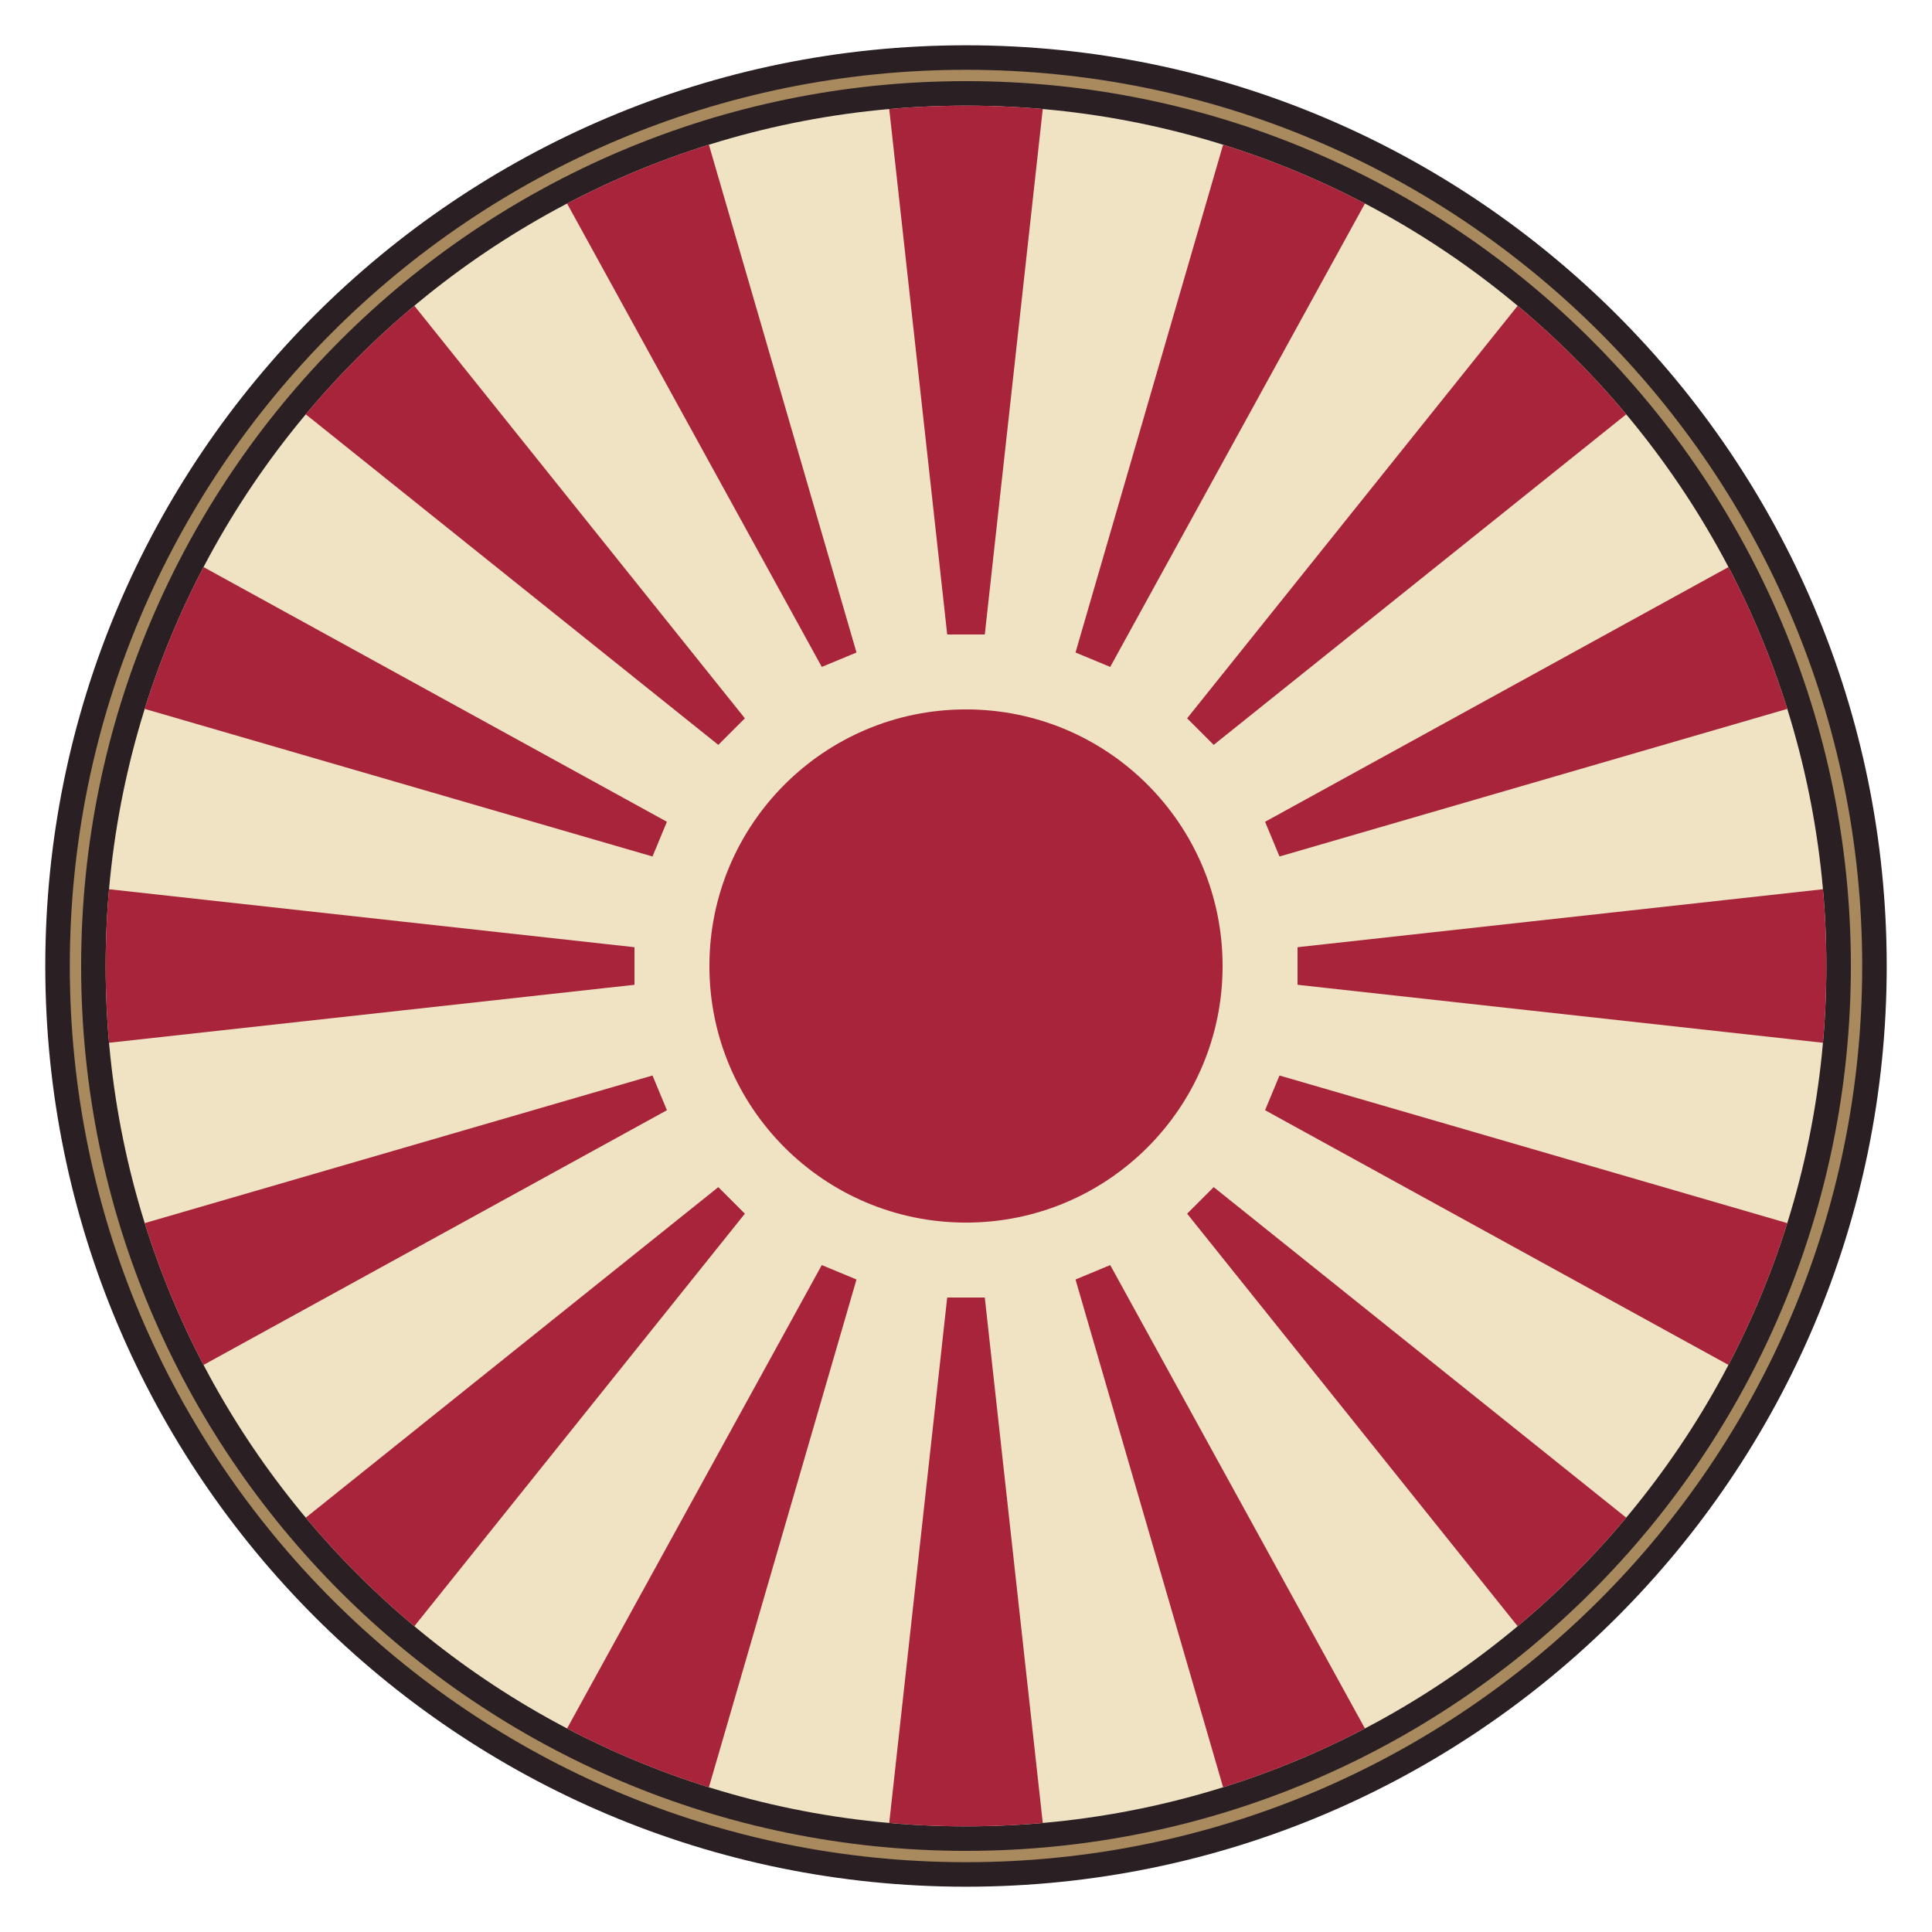
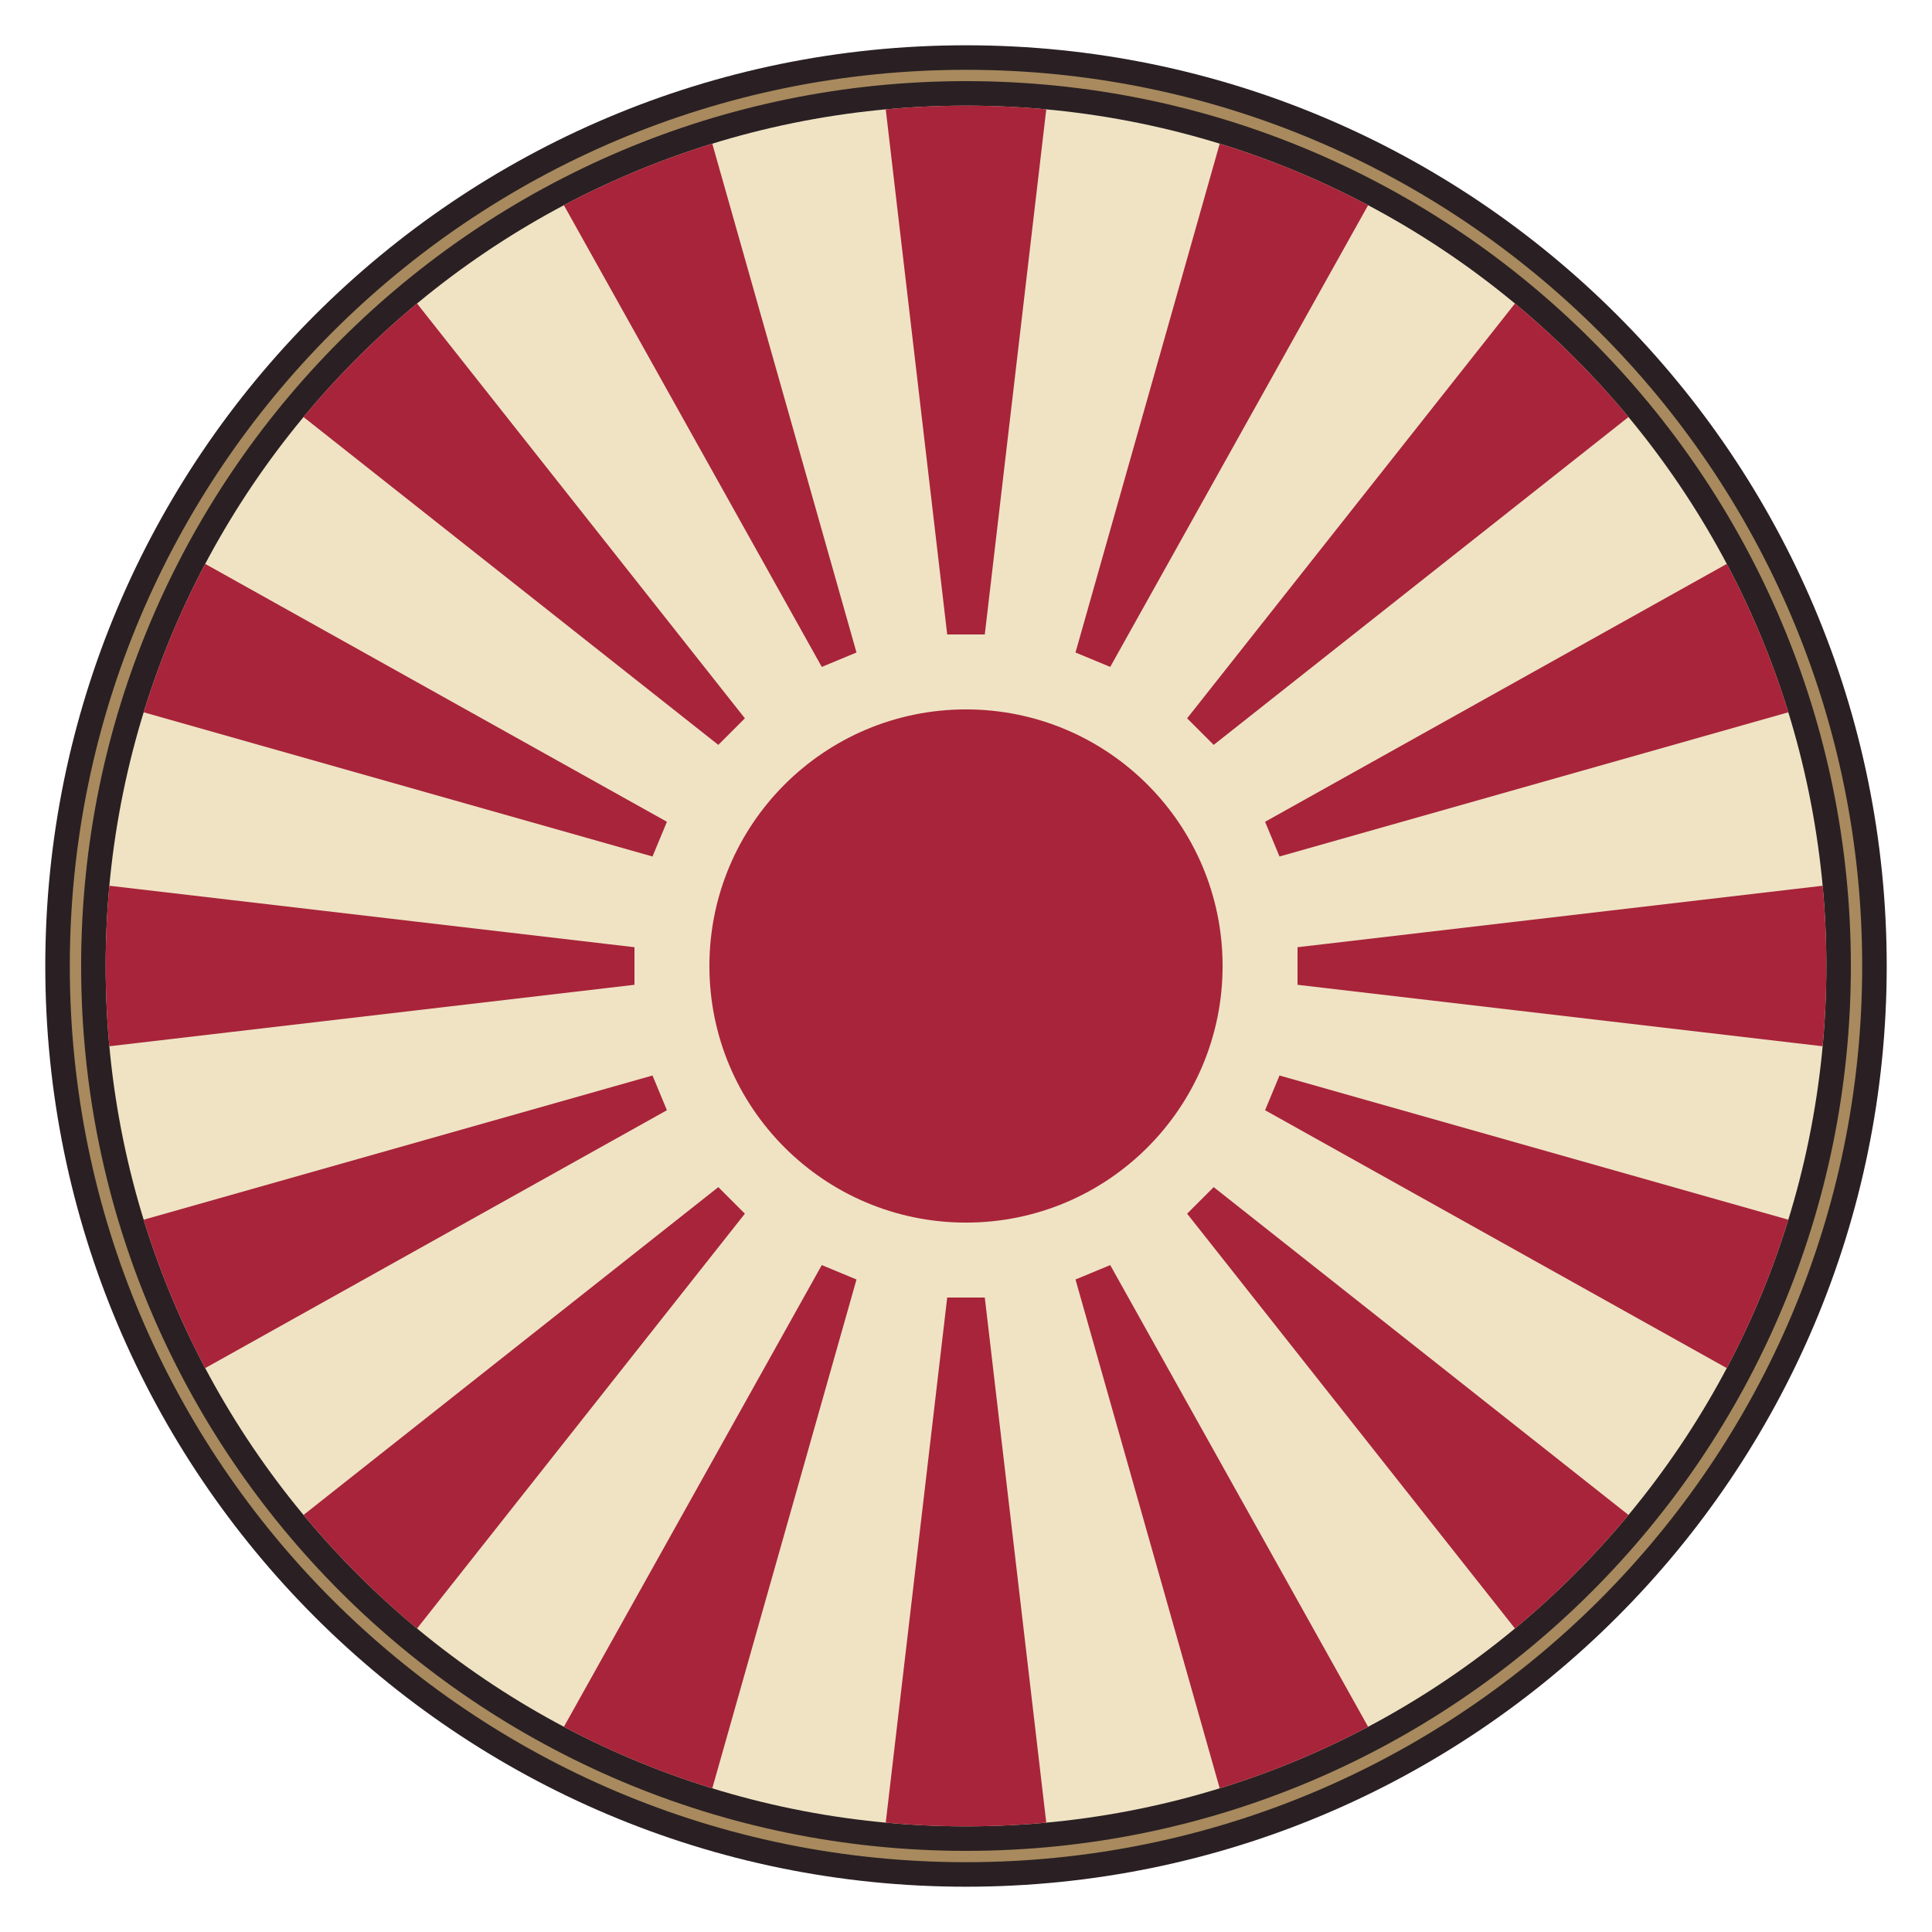
<svg xmlns="http://www.w3.org/2000/svg" viewBox="0 0 256 256" width="256" height="256">
  <defs>
    <clipPath id="jap-clip">
      <circle cx="128" cy="128" r="114" />
    </clipPath>
  </defs>
  <circle cx="128" cy="128" r="122" fill="#2a2023" />
  <circle cx="128" cy="128" r="118" fill="none" stroke="#a88a5e" stroke-width="1.5" />
  <g clip-path="url(#jap-clip)">
    <g id="face">
      <circle cx="128" cy="128" r="114" fill="#efe3c4" />
    </g>
    <g id="emblem">
-       <polygon points="125.51,84.07 113.88,-21.33 142.12,-21.33 130.49,84.07" fill="#a8243a" />
-       <polygon points="142.51,86.46 172.11,-15.37 198.19,-4.56 147.11,88.37" fill="#a8243a" />
-       <polygon points="157.3,95.18 223.61,12.42 243.58,32.39 160.82,98.7" fill="#a8243a" />
-       <polygon points="167.63,108.89 260.56,57.81 271.37,83.89 169.54,113.49" fill="#a8243a" />
-       <polygon points="171.93,125.51 277.33,113.88 277.33,142.12 171.93,130.49" fill="#a8243a" />
-       <polygon points="169.54,142.51 271.37,172.11 260.56,198.19 167.63,147.11" fill="#a8243a" />
-       <polygon points="160.82,157.3 243.58,223.61 223.61,243.58 157.3,160.82" fill="#a8243a" />
-       <polygon points="147.11,167.63 198.19,260.56 172.11,271.37 142.51,169.54" fill="#a8243a" />
-       <polygon points="130.49,171.93 142.12,277.33 113.88,277.33 125.51,171.93" fill="#a8243a" />
-       <polygon points="113.49,169.54 83.89,271.37 57.81,260.56 108.89,167.63" fill="#a8243a" />
-       <polygon points="98.7,160.82 32.39,243.58 12.42,223.61 95.18,157.3" fill="#a8243a" />
-       <polygon points="88.37,147.11 -4.56,198.19 -15.37,172.11 86.46,142.51" fill="#a8243a" />
-       <polygon points="84.07,130.49 -21.33,142.12 -21.33,113.88 84.07,125.51" fill="#a8243a" />
-       <polygon points="86.46,113.49 -15.37,83.89 -4.56,57.81 88.37,108.89" fill="#a8243a" />
-       <polygon points="95.18,98.7 12.42,32.39 32.39,12.42 98.7,95.18" fill="#a8243a" />
-       <polygon points="108.89,88.37 57.81,-4.56 83.89,-15.37 113.49,86.46" fill="#a8243a" />
+       <polygon points="125.51,84.07 116.9,10.52 139.1,10.52 130.49,84.07" fill="#a8243a" />
+       <polygon points="142.51,86.46 162.7,15.22 183.22,23.72 147.11,88.37" fill="#a8243a" />
+       <polygon points="157.3,95.18 203.22,37.08 218.92,52.78 160.82,98.7" fill="#a8243a" />
+       <polygon points="167.63,108.89 232.28,72.78 240.78,93.3 169.54,113.49" fill="#a8243a" />
+       <polygon points="171.93,125.51 245.48,116.9 245.48,139.1 171.93,130.49" fill="#a8243a" />
+       <polygon points="169.54,142.51 240.78,162.7 232.28,183.22 167.63,147.11" fill="#a8243a" />
+       <polygon points="160.82,157.3 218.92,203.22 203.22,218.92 157.3,160.82" fill="#a8243a" />
+       <polygon points="147.11,167.63 183.22,232.28 162.7,240.78 142.51,169.54" fill="#a8243a" />
+       <polygon points="130.49,171.93 139.1,245.48 116.9,245.48 125.51,171.93" fill="#a8243a" />
+       <polygon points="113.49,169.54 93.3,240.78 72.78,232.28 108.89,167.63" fill="#a8243a" />
+       <polygon points="98.7,160.82 52.78,218.92 37.08,203.22 95.18,157.3" fill="#a8243a" />
+       <polygon points="88.37,147.11 23.72,183.22 15.22,162.7 86.46,142.51" fill="#a8243a" />
+       <polygon points="84.07,130.49 10.52,139.1 10.52,116.9 84.07,125.51" fill="#a8243a" />
+       <polygon points="86.46,113.49 15.22,93.3 23.72,72.78 88.37,108.89" fill="#a8243a" />
+       <polygon points="95.18,98.7 37.08,52.78 52.78,37.08 98.7,95.18" fill="#a8243a" />
+       <polygon points="108.89,88.37 72.78,23.72 93.3,15.22 113.49,86.46" fill="#a8243a" />
      <circle cx="128" cy="128" r="34" fill="#a8243a" />
    </g>
  </g>
</svg>
